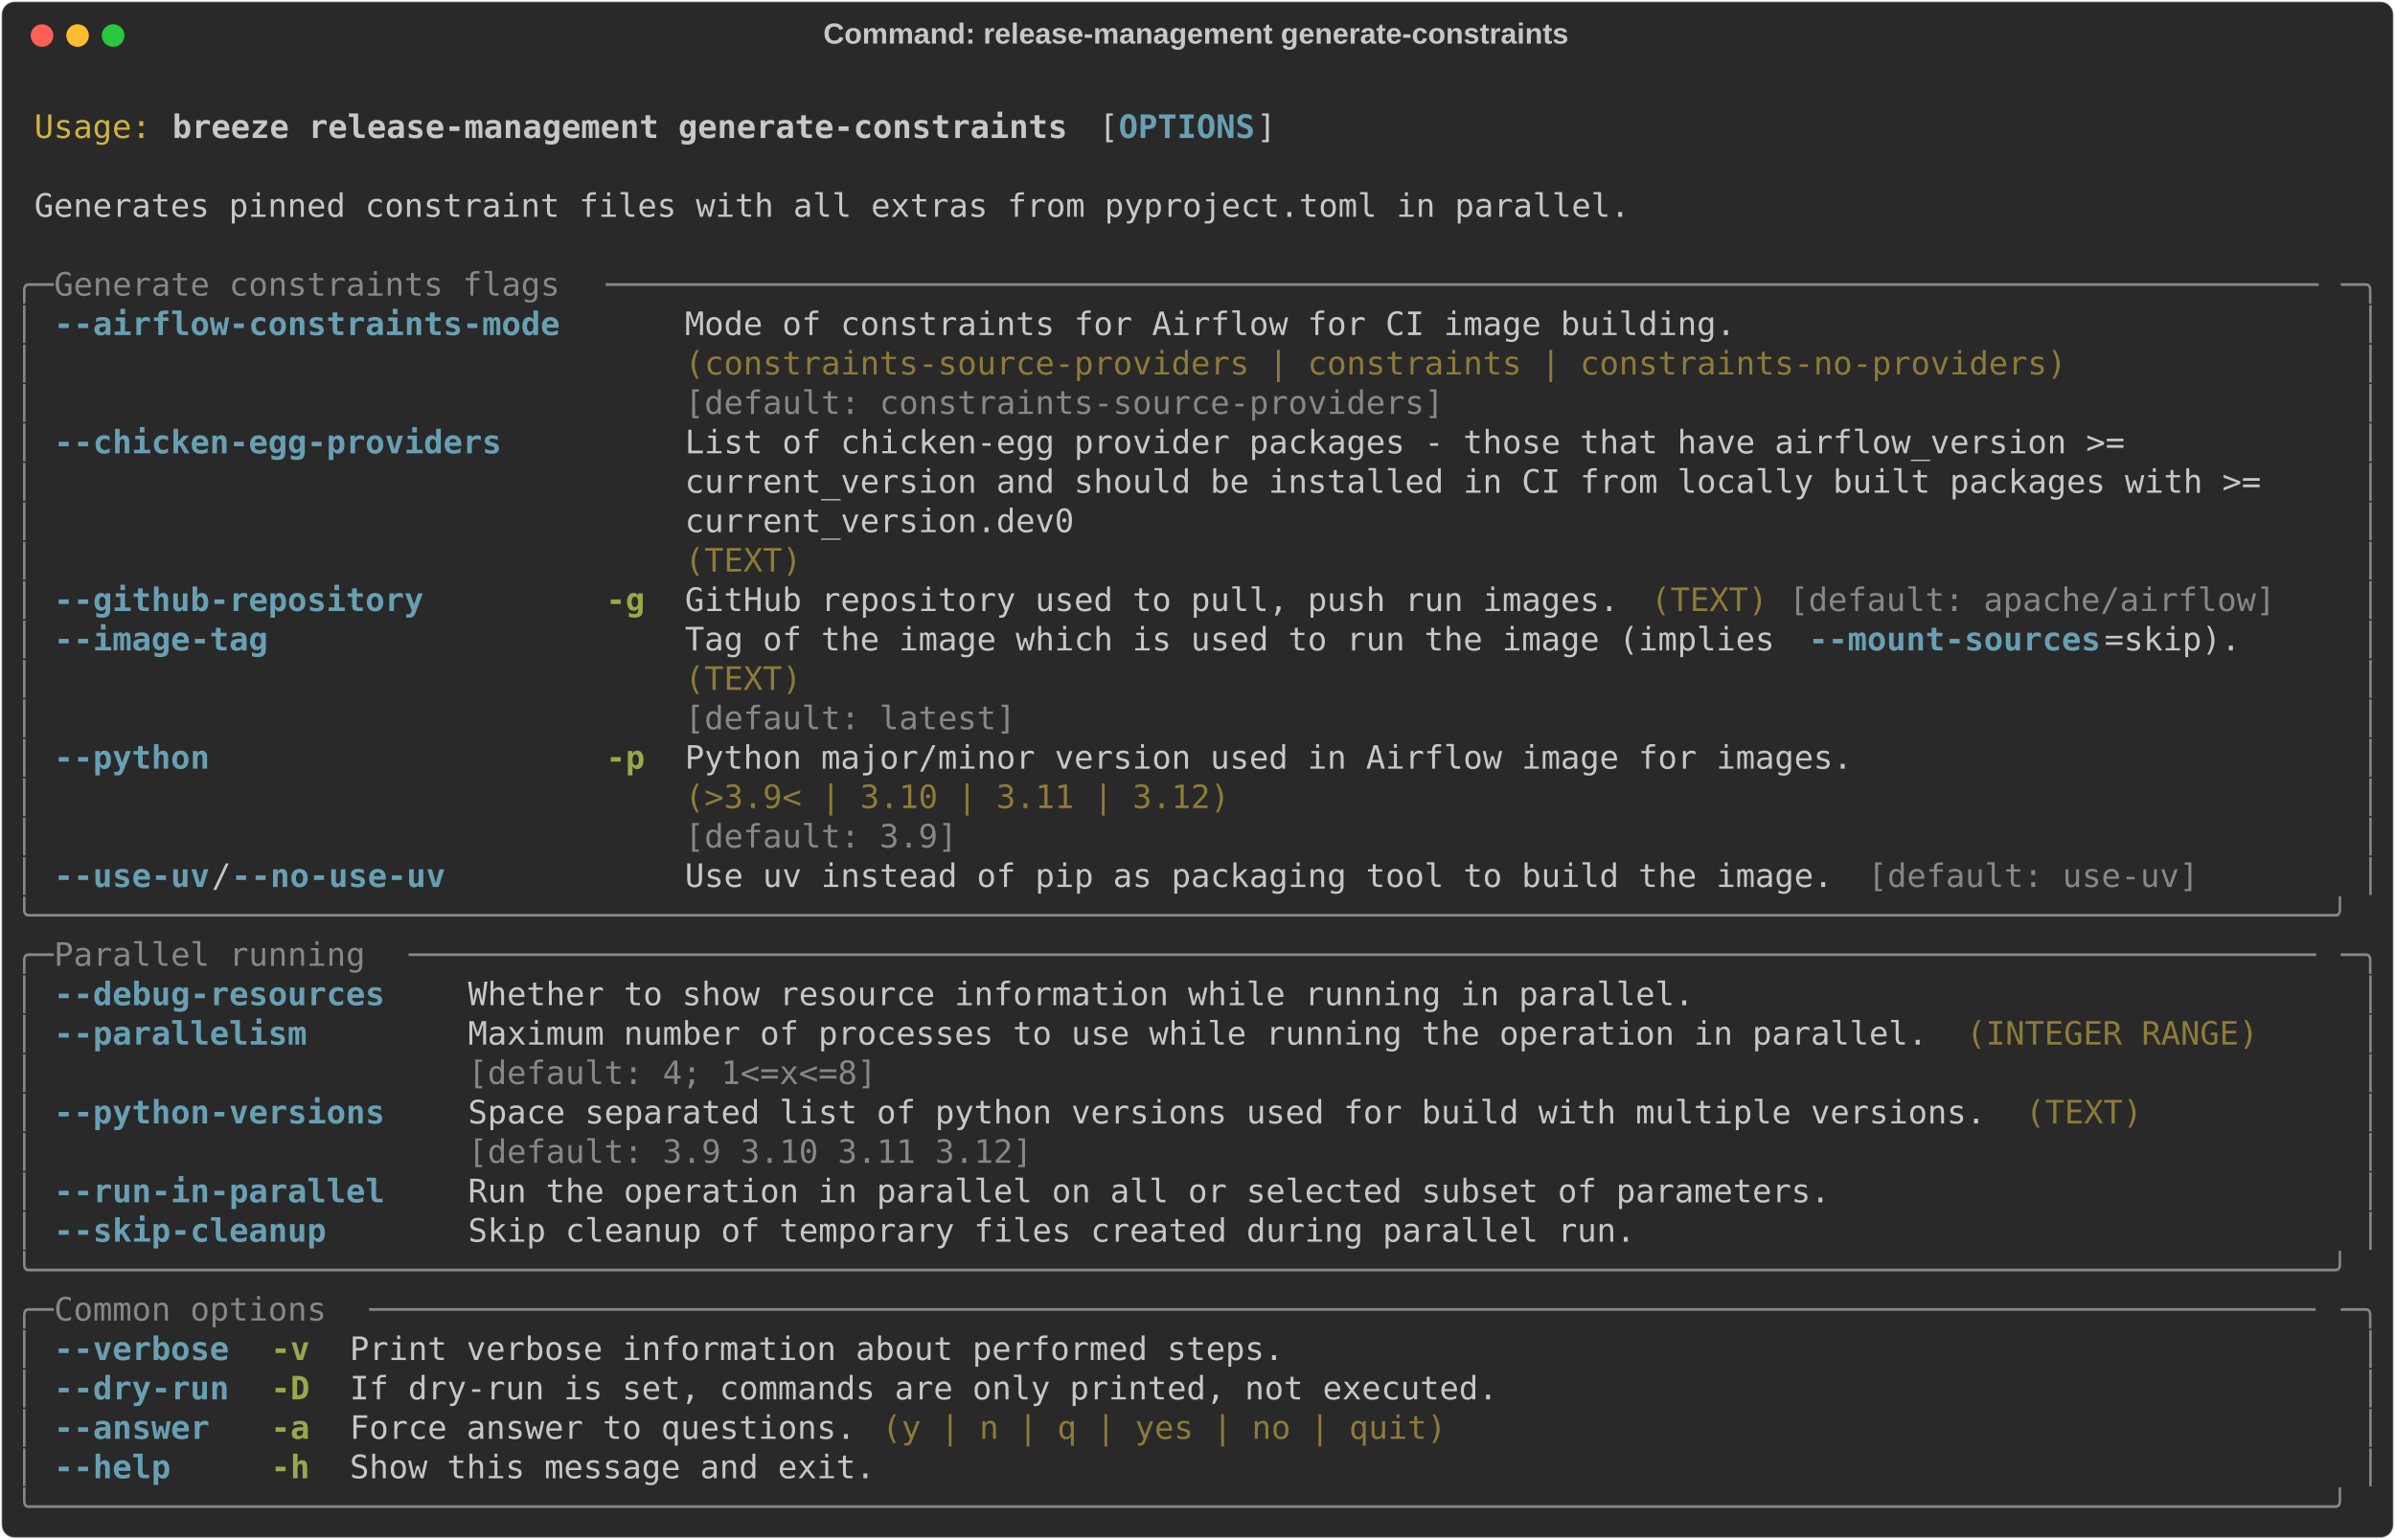
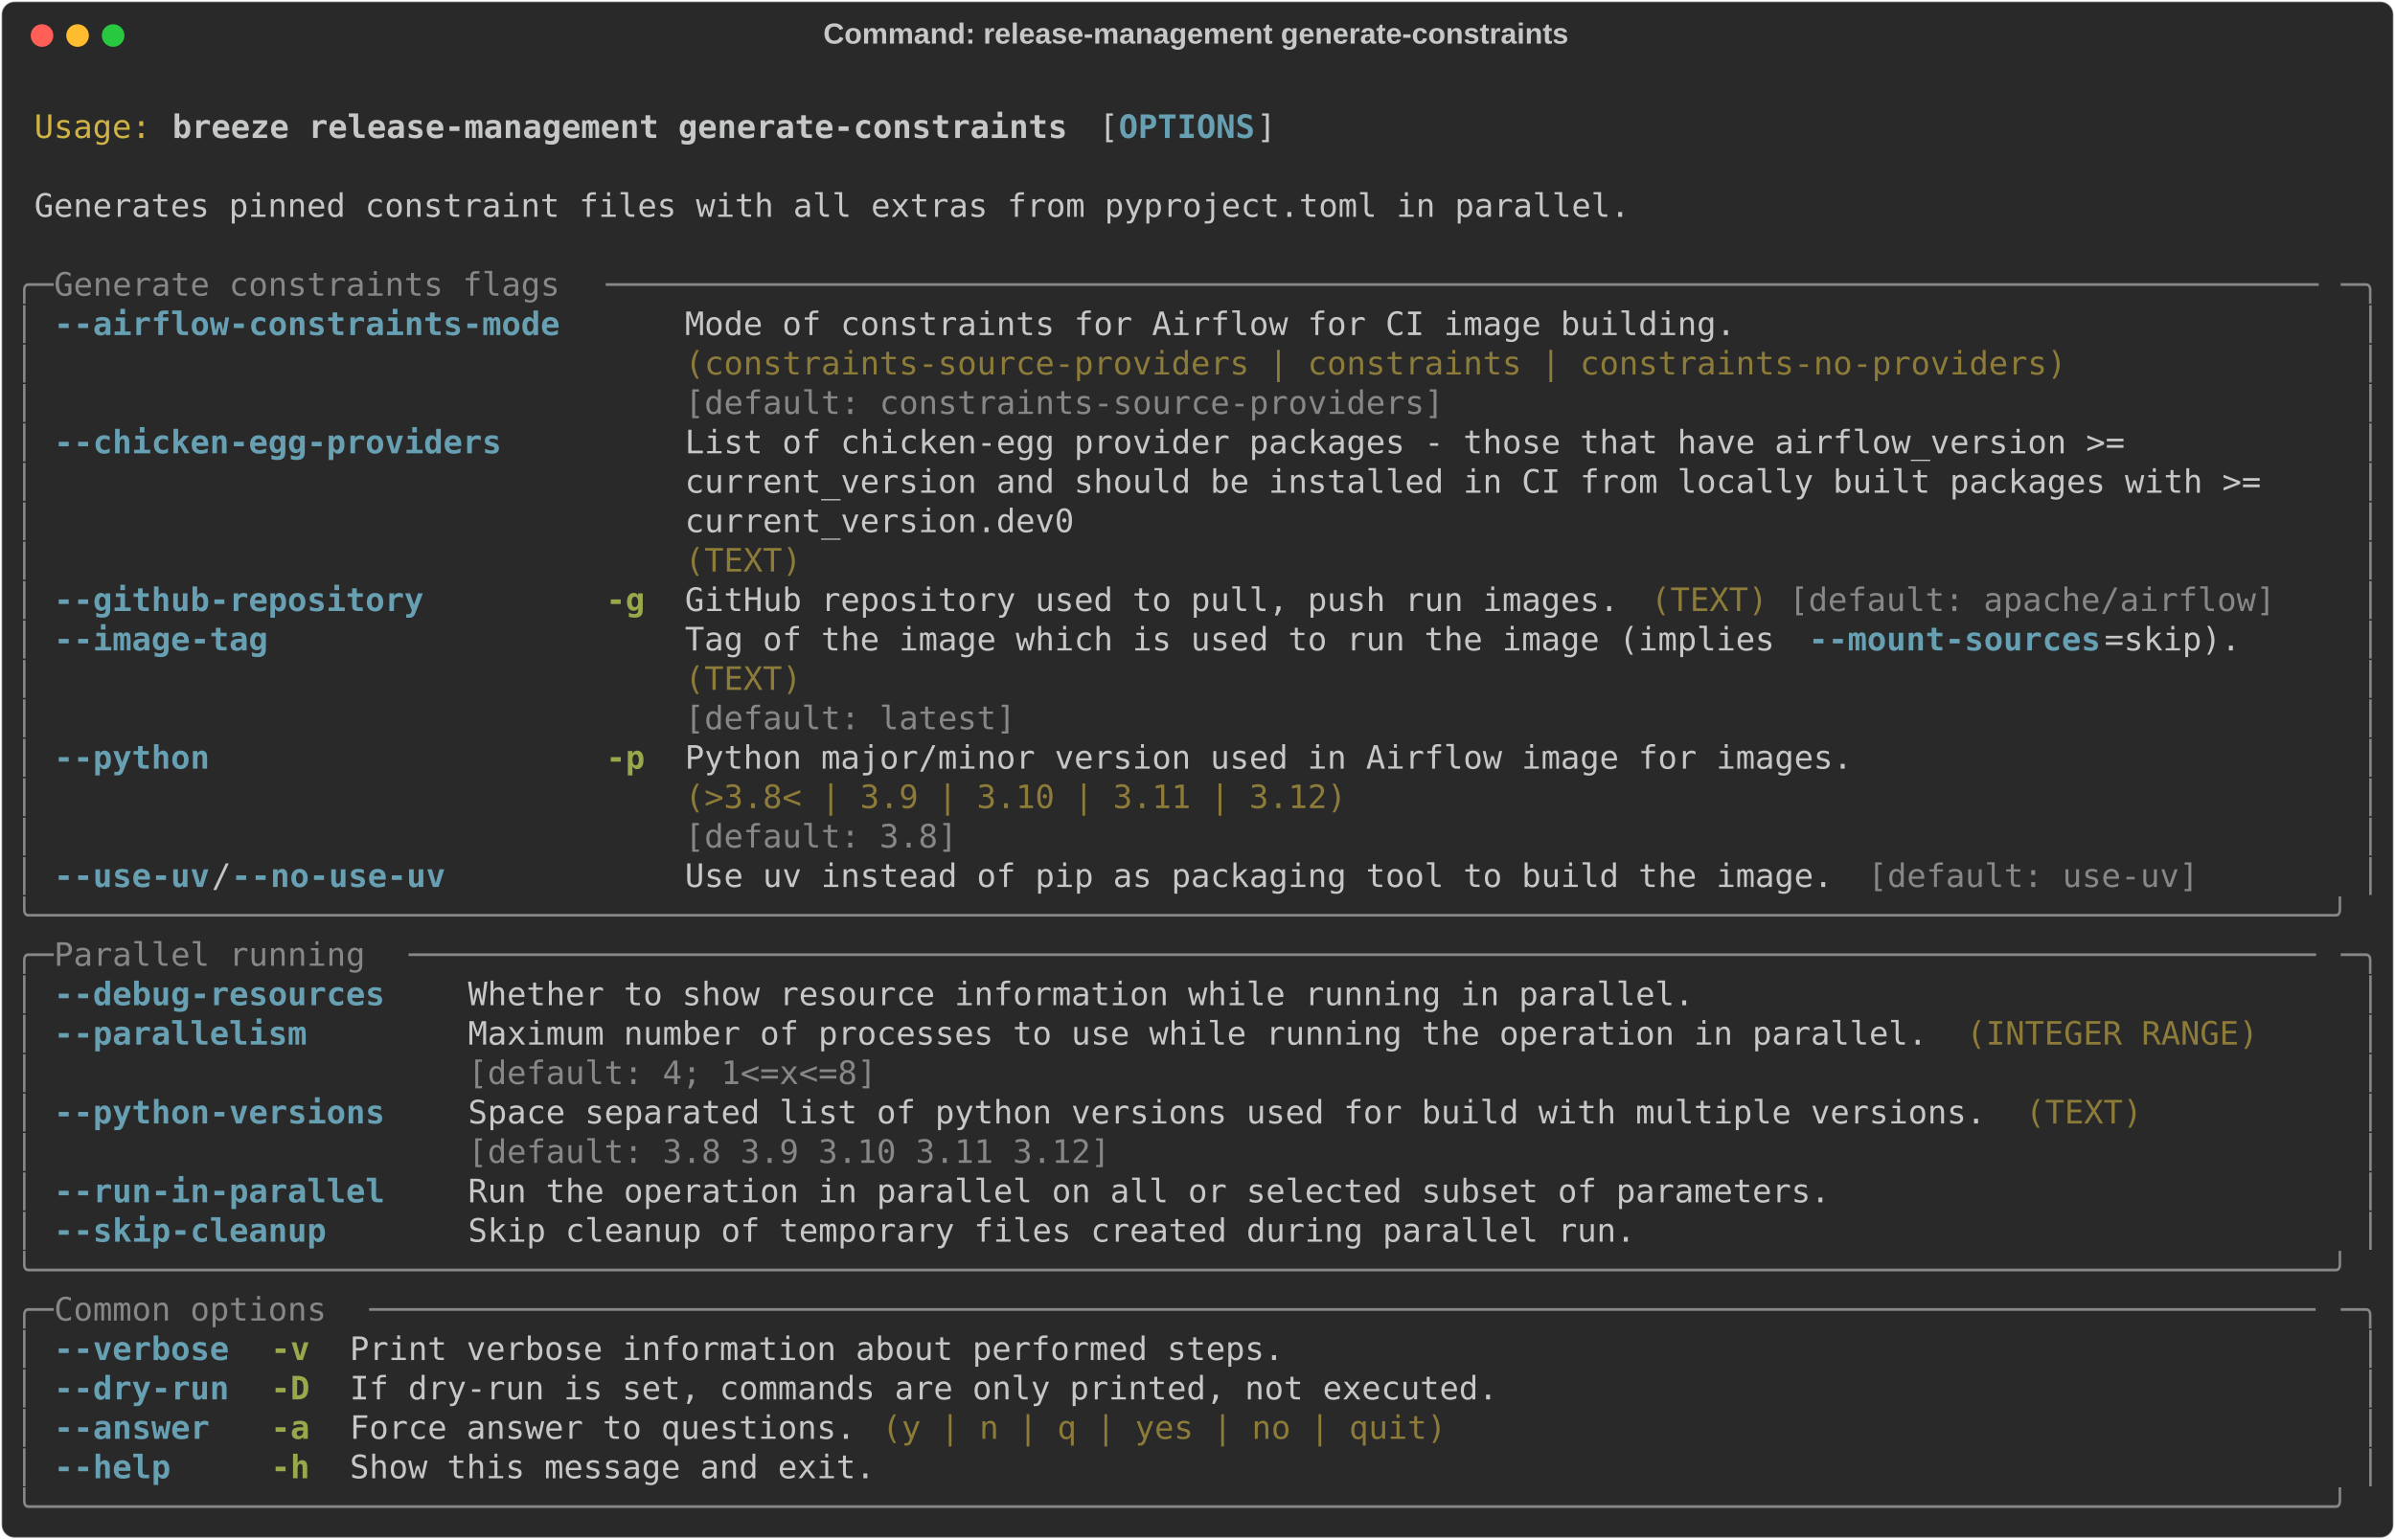
<svg xmlns="http://www.w3.org/2000/svg" class="rich-terminal" viewBox="0 0 1482 952.8">
  <style>

    @font-face {
        font-family: "Fira Code";
        src: local("FiraCode-Regular"),
                url("https://cdnjs.cloudflare.com/ajax/libs/firacode/6.2.0/woff2/FiraCode-Regular.woff2") format("woff2"),
                url("https://cdnjs.cloudflare.com/ajax/libs/firacode/6.2.0/woff/FiraCode-Regular.woff") format("woff");
        font-style: normal;
        font-weight: 400;
    }
    @font-face {
        font-family: "Fira Code";
        src: local("FiraCode-Bold"),
                url("https://cdnjs.cloudflare.com/ajax/libs/firacode/6.2.0/woff2/FiraCode-Bold.woff2") format("woff2"),
                url("https://cdnjs.cloudflare.com/ajax/libs/firacode/6.2.0/woff/FiraCode-Bold.woff") format("woff");
        font-style: bold;
        font-weight: 700;
    }

    .breeze-release-management-generate-constraints-matrix {
        font-family: Fira Code, monospace;
        font-size: 20px;
        line-height: 24.4px;
        font-variant-east-asian: full-width;
    }

    .breeze-release-management-generate-constraints-title {
        font-size: 18px;
        font-weight: bold;
        font-family: arial;
    }

    .breeze-release-management-generate-constraints-r1 { fill: #c5c8c6 }
.breeze-release-management-generate-constraints-r2 { fill: #d0b344 }
.breeze-release-management-generate-constraints-r3 { fill: #c5c8c6;font-weight: bold }
.breeze-release-management-generate-constraints-r4 { fill: #68a0b3;font-weight: bold }
.breeze-release-management-generate-constraints-r5 { fill: #868887 }
.breeze-release-management-generate-constraints-r6 { fill: #8d7b39 }
.breeze-release-management-generate-constraints-r7 { fill: #98a84b;font-weight: bold }
    </style>
  <defs>
    <clipPath id="breeze-release-management-generate-constraints-clip-terminal">
      <rect x="0" y="0" width="1463.0" height="901.8" />
    </clipPath>
    <clipPath id="breeze-release-management-generate-constraints-line-0">
      <rect x="0" y="1.5" width="1464" height="24.65" />
    </clipPath>
    <clipPath id="breeze-release-management-generate-constraints-line-1">
      <rect x="0" y="25.9" width="1464" height="24.65" />
    </clipPath>
    <clipPath id="breeze-release-management-generate-constraints-line-2">
      <rect x="0" y="50.3" width="1464" height="24.65" />
    </clipPath>
    <clipPath id="breeze-release-management-generate-constraints-line-3">
      <rect x="0" y="74.7" width="1464" height="24.65" />
    </clipPath>
    <clipPath id="breeze-release-management-generate-constraints-line-4">
      <rect x="0" y="99.1" width="1464" height="24.65" />
    </clipPath>
    <clipPath id="breeze-release-management-generate-constraints-line-5">
      <rect x="0" y="123.5" width="1464" height="24.65" />
    </clipPath>
    <clipPath id="breeze-release-management-generate-constraints-line-6">
      <rect x="0" y="147.9" width="1464" height="24.65" />
    </clipPath>
    <clipPath id="breeze-release-management-generate-constraints-line-7">
      <rect x="0" y="172.3" width="1464" height="24.65" />
    </clipPath>
    <clipPath id="breeze-release-management-generate-constraints-line-8">
      <rect x="0" y="196.7" width="1464" height="24.65" />
    </clipPath>
    <clipPath id="breeze-release-management-generate-constraints-line-9">
      <rect x="0" y="221.1" width="1464" height="24.65" />
    </clipPath>
    <clipPath id="breeze-release-management-generate-constraints-line-10">
      <rect x="0" y="245.5" width="1464" height="24.65" />
    </clipPath>
    <clipPath id="breeze-release-management-generate-constraints-line-11">
      <rect x="0" y="269.9" width="1464" height="24.65" />
    </clipPath>
    <clipPath id="breeze-release-management-generate-constraints-line-12">
      <rect x="0" y="294.3" width="1464" height="24.65" />
    </clipPath>
    <clipPath id="breeze-release-management-generate-constraints-line-13">
      <rect x="0" y="318.7" width="1464" height="24.65" />
    </clipPath>
    <clipPath id="breeze-release-management-generate-constraints-line-14">
      <rect x="0" y="343.1" width="1464" height="24.65" />
    </clipPath>
    <clipPath id="breeze-release-management-generate-constraints-line-15">
      <rect x="0" y="367.5" width="1464" height="24.65" />
    </clipPath>
    <clipPath id="breeze-release-management-generate-constraints-line-16">
      <rect x="0" y="391.9" width="1464" height="24.65" />
    </clipPath>
    <clipPath id="breeze-release-management-generate-constraints-line-17">
      <rect x="0" y="416.3" width="1464" height="24.65" />
    </clipPath>
    <clipPath id="breeze-release-management-generate-constraints-line-18">
      <rect x="0" y="440.7" width="1464" height="24.65" />
    </clipPath>
    <clipPath id="breeze-release-management-generate-constraints-line-19">
      <rect x="0" y="465.1" width="1464" height="24.65" />
    </clipPath>
    <clipPath id="breeze-release-management-generate-constraints-line-20">
      <rect x="0" y="489.5" width="1464" height="24.65" />
    </clipPath>
    <clipPath id="breeze-release-management-generate-constraints-line-21">
      <rect x="0" y="513.9" width="1464" height="24.65" />
    </clipPath>
    <clipPath id="breeze-release-management-generate-constraints-line-22">
      <rect x="0" y="538.3" width="1464" height="24.65" />
    </clipPath>
    <clipPath id="breeze-release-management-generate-constraints-line-23">
      <rect x="0" y="562.7" width="1464" height="24.65" />
    </clipPath>
    <clipPath id="breeze-release-management-generate-constraints-line-24">
      <rect x="0" y="587.1" width="1464" height="24.65" />
    </clipPath>
    <clipPath id="breeze-release-management-generate-constraints-line-25">
      <rect x="0" y="611.5" width="1464" height="24.65" />
    </clipPath>
    <clipPath id="breeze-release-management-generate-constraints-line-26">
      <rect x="0" y="635.9" width="1464" height="24.65" />
    </clipPath>
    <clipPath id="breeze-release-management-generate-constraints-line-27">
      <rect x="0" y="660.3" width="1464" height="24.65" />
    </clipPath>
    <clipPath id="breeze-release-management-generate-constraints-line-28">
      <rect x="0" y="684.7" width="1464" height="24.65" />
    </clipPath>
    <clipPath id="breeze-release-management-generate-constraints-line-29">
      <rect x="0" y="709.1" width="1464" height="24.65" />
    </clipPath>
    <clipPath id="breeze-release-management-generate-constraints-line-30">
      <rect x="0" y="733.5" width="1464" height="24.65" />
    </clipPath>
    <clipPath id="breeze-release-management-generate-constraints-line-31">
      <rect x="0" y="757.9" width="1464" height="24.65" />
    </clipPath>
    <clipPath id="breeze-release-management-generate-constraints-line-32">
      <rect x="0" y="782.3" width="1464" height="24.65" />
    </clipPath>
    <clipPath id="breeze-release-management-generate-constraints-line-33">
      <rect x="0" y="806.7" width="1464" height="24.65" />
    </clipPath>
    <clipPath id="breeze-release-management-generate-constraints-line-34">
      <rect x="0" y="831.1" width="1464" height="24.65" />
    </clipPath>
    <clipPath id="breeze-release-management-generate-constraints-line-35">
      <rect x="0" y="855.5" width="1464" height="24.65" />
    </clipPath>
  </defs>
  <rect fill="#292929" stroke="rgba(255,255,255,0.35)" stroke-width="1" x="1" y="1" width="1480" height="950.8" rx="8" />
  <text class="breeze-release-management-generate-constraints-title" fill="#c5c8c6" text-anchor="middle" x="740" y="27">Command: release-management generate-constraints</text>
  <g transform="translate(26,22)">
    <circle cx="0" cy="0" r="7" fill="#ff5f57" />
    <circle cx="22" cy="0" r="7" fill="#febc2e" />
    <circle cx="44" cy="0" r="7" fill="#28c840" />
  </g>
  <g transform="translate(9, 41)" clip-path="url(#breeze-release-management-generate-constraints-clip-terminal)">
    <g class="breeze-release-management-generate-constraints-matrix">
      <text class="breeze-release-management-generate-constraints-r1" x="1464" y="20" textLength="12.2" clip-path="url(#breeze-release-management-generate-constraints-line-0)">
</text>
      <text class="breeze-release-management-generate-constraints-r2" x="12.2" y="44.4" textLength="73.2" clip-path="url(#breeze-release-management-generate-constraints-line-1)">Usage:</text>
      <text class="breeze-release-management-generate-constraints-r3" x="97.6" y="44.4" textLength="561.2" clip-path="url(#breeze-release-management-generate-constraints-line-1)">breeze release-management generate-constraints</text>
      <text class="breeze-release-management-generate-constraints-r1" x="671" y="44.4" textLength="12.2" clip-path="url(#breeze-release-management-generate-constraints-line-1)">[</text>
      <text class="breeze-release-management-generate-constraints-r4" x="683.2" y="44.4" textLength="85.4" clip-path="url(#breeze-release-management-generate-constraints-line-1)">OPTIONS</text>
      <text class="breeze-release-management-generate-constraints-r1" x="768.6" y="44.4" textLength="12.2" clip-path="url(#breeze-release-management-generate-constraints-line-1)">]</text>
      <text class="breeze-release-management-generate-constraints-r1" x="1464" y="44.4" textLength="12.2" clip-path="url(#breeze-release-management-generate-constraints-line-1)">
</text>
      <text class="breeze-release-management-generate-constraints-r1" x="1464" y="68.8" textLength="12.2" clip-path="url(#breeze-release-management-generate-constraints-line-2)">
</text>
      <text class="breeze-release-management-generate-constraints-r1" x="12.2" y="93.2" textLength="1000.4" clip-path="url(#breeze-release-management-generate-constraints-line-3)">Generates pinned constraint files with all extras from pyproject.toml in parallel.</text>
      <text class="breeze-release-management-generate-constraints-r1" x="1464" y="93.2" textLength="12.2" clip-path="url(#breeze-release-management-generate-constraints-line-3)">
</text>
      <text class="breeze-release-management-generate-constraints-r1" x="1464" y="117.6" textLength="12.2" clip-path="url(#breeze-release-management-generate-constraints-line-4)">
</text>
      <text class="breeze-release-management-generate-constraints-r5" x="0" y="142" textLength="24.4" clip-path="url(#breeze-release-management-generate-constraints-line-5)">╭─</text>
      <text class="breeze-release-management-generate-constraints-r5" x="24.4" y="142" textLength="341.6" clip-path="url(#breeze-release-management-generate-constraints-line-5)"> Generate constraints flags </text>
      <text class="breeze-release-management-generate-constraints-r5" x="366" y="142" textLength="1073.6" clip-path="url(#breeze-release-management-generate-constraints-line-5)">────────────────────────────────────────────────────────────────────────────────────────</text>
      <text class="breeze-release-management-generate-constraints-r5" x="1439.6" y="142" textLength="24.4" clip-path="url(#breeze-release-management-generate-constraints-line-5)">─╮</text>
      <text class="breeze-release-management-generate-constraints-r1" x="1464" y="142" textLength="12.2" clip-path="url(#breeze-release-management-generate-constraints-line-5)">
</text>
      <text class="breeze-release-management-generate-constraints-r5" x="0" y="166.4" textLength="12.2" clip-path="url(#breeze-release-management-generate-constraints-line-6)">│</text>
      <text class="breeze-release-management-generate-constraints-r4" x="24.4" y="166.4" textLength="317.2" clip-path="url(#breeze-release-management-generate-constraints-line-6)">--airflow-constraints-mode</text>
      <text class="breeze-release-management-generate-constraints-r1" x="414.8" y="166.4" textLength="866.2" clip-path="url(#breeze-release-management-generate-constraints-line-6)">Mode of constraints for Airflow for CI image building.                 </text>
      <text class="breeze-release-management-generate-constraints-r5" x="1451.8" y="166.4" textLength="12.2" clip-path="url(#breeze-release-management-generate-constraints-line-6)">│</text>
      <text class="breeze-release-management-generate-constraints-r1" x="1464" y="166.4" textLength="12.2" clip-path="url(#breeze-release-management-generate-constraints-line-6)">
</text>
      <text class="breeze-release-management-generate-constraints-r5" x="0" y="190.8" textLength="12.2" clip-path="url(#breeze-release-management-generate-constraints-line-7)">│</text>
      <text class="breeze-release-management-generate-constraints-r6" x="414.8" y="190.8" textLength="866.2" clip-path="url(#breeze-release-management-generate-constraints-line-7)">(constraints-source-providers | constraints | constraints-no-providers)</text>
      <text class="breeze-release-management-generate-constraints-r5" x="1451.8" y="190.8" textLength="12.2" clip-path="url(#breeze-release-management-generate-constraints-line-7)">│</text>
      <text class="breeze-release-management-generate-constraints-r1" x="1464" y="190.8" textLength="12.2" clip-path="url(#breeze-release-management-generate-constraints-line-7)">
</text>
      <text class="breeze-release-management-generate-constraints-r5" x="0" y="215.2" textLength="12.2" clip-path="url(#breeze-release-management-generate-constraints-line-8)">│</text>
      <text class="breeze-release-management-generate-constraints-r5" x="414.8" y="215.2" textLength="866.2" clip-path="url(#breeze-release-management-generate-constraints-line-8)">[default: constraints-source-providers]                                </text>
      <text class="breeze-release-management-generate-constraints-r5" x="1451.8" y="215.2" textLength="12.2" clip-path="url(#breeze-release-management-generate-constraints-line-8)">│</text>
      <text class="breeze-release-management-generate-constraints-r1" x="1464" y="215.2" textLength="12.2" clip-path="url(#breeze-release-management-generate-constraints-line-8)">
</text>
      <text class="breeze-release-management-generate-constraints-r5" x="0" y="239.6" textLength="12.2" clip-path="url(#breeze-release-management-generate-constraints-line-9)">│</text>
      <text class="breeze-release-management-generate-constraints-r4" x="24.4" y="239.6" textLength="280.6" clip-path="url(#breeze-release-management-generate-constraints-line-9)">--chicken-egg-providers</text>
      <text class="breeze-release-management-generate-constraints-r1" x="414.8" y="239.6" textLength="1024.8" clip-path="url(#breeze-release-management-generate-constraints-line-9)">List of chicken-egg provider packages - those that have airflow_version &gt;=          </text>
      <text class="breeze-release-management-generate-constraints-r5" x="1451.8" y="239.6" textLength="12.2" clip-path="url(#breeze-release-management-generate-constraints-line-9)">│</text>
      <text class="breeze-release-management-generate-constraints-r1" x="1464" y="239.6" textLength="12.2" clip-path="url(#breeze-release-management-generate-constraints-line-9)">
</text>
      <text class="breeze-release-management-generate-constraints-r5" x="0" y="264" textLength="12.2" clip-path="url(#breeze-release-management-generate-constraints-line-10)">│</text>
      <text class="breeze-release-management-generate-constraints-r1" x="414.8" y="264" textLength="1024.8" clip-path="url(#breeze-release-management-generate-constraints-line-10)">current_version and should be installed in CI from locally built packages with &gt;=   </text>
      <text class="breeze-release-management-generate-constraints-r5" x="1451.8" y="264" textLength="12.2" clip-path="url(#breeze-release-management-generate-constraints-line-10)">│</text>
      <text class="breeze-release-management-generate-constraints-r1" x="1464" y="264" textLength="12.2" clip-path="url(#breeze-release-management-generate-constraints-line-10)">
</text>
      <text class="breeze-release-management-generate-constraints-r5" x="0" y="288.4" textLength="12.2" clip-path="url(#breeze-release-management-generate-constraints-line-11)">│</text>
      <text class="breeze-release-management-generate-constraints-r1" x="414.8" y="288.4" textLength="1024.8" clip-path="url(#breeze-release-management-generate-constraints-line-11)">current_version.dev0                                                                </text>
      <text class="breeze-release-management-generate-constraints-r5" x="1451.8" y="288.4" textLength="12.2" clip-path="url(#breeze-release-management-generate-constraints-line-11)">│</text>
      <text class="breeze-release-management-generate-constraints-r1" x="1464" y="288.4" textLength="12.2" clip-path="url(#breeze-release-management-generate-constraints-line-11)">
</text>
      <text class="breeze-release-management-generate-constraints-r5" x="0" y="312.8" textLength="12.2" clip-path="url(#breeze-release-management-generate-constraints-line-12)">│</text>
      <text class="breeze-release-management-generate-constraints-r6" x="414.8" y="312.8" textLength="1024.8" clip-path="url(#breeze-release-management-generate-constraints-line-12)">(TEXT)                                                                              </text>
      <text class="breeze-release-management-generate-constraints-r5" x="1451.8" y="312.8" textLength="12.2" clip-path="url(#breeze-release-management-generate-constraints-line-12)">│</text>
      <text class="breeze-release-management-generate-constraints-r1" x="1464" y="312.8" textLength="12.2" clip-path="url(#breeze-release-management-generate-constraints-line-12)">
</text>
      <text class="breeze-release-management-generate-constraints-r5" x="0" y="337.2" textLength="12.2" clip-path="url(#breeze-release-management-generate-constraints-line-13)">│</text>
      <text class="breeze-release-management-generate-constraints-r4" x="24.4" y="337.2" textLength="231.8" clip-path="url(#breeze-release-management-generate-constraints-line-13)">--github-repository</text>
      <text class="breeze-release-management-generate-constraints-r7" x="366" y="337.2" textLength="24.4" clip-path="url(#breeze-release-management-generate-constraints-line-13)">-g</text>
      <text class="breeze-release-management-generate-constraints-r1" x="414.8" y="337.2" textLength="585.6" clip-path="url(#breeze-release-management-generate-constraints-line-13)">GitHub repository used to pull, push run images.</text>
      <text class="breeze-release-management-generate-constraints-r6" x="1012.6" y="337.2" textLength="73.2" clip-path="url(#breeze-release-management-generate-constraints-line-13)">(TEXT)</text>
      <text class="breeze-release-management-generate-constraints-r5" x="1098" y="337.2" textLength="305" clip-path="url(#breeze-release-management-generate-constraints-line-13)">[default: apache/airflow]</text>
      <text class="breeze-release-management-generate-constraints-r5" x="1451.8" y="337.2" textLength="12.2" clip-path="url(#breeze-release-management-generate-constraints-line-13)">│</text>
      <text class="breeze-release-management-generate-constraints-r1" x="1464" y="337.2" textLength="12.2" clip-path="url(#breeze-release-management-generate-constraints-line-13)">
</text>
      <text class="breeze-release-management-generate-constraints-r5" x="0" y="361.6" textLength="12.2" clip-path="url(#breeze-release-management-generate-constraints-line-14)">│</text>
      <text class="breeze-release-management-generate-constraints-r4" x="24.4" y="361.6" textLength="134.2" clip-path="url(#breeze-release-management-generate-constraints-line-14)">--image-tag</text>
      <text class="breeze-release-management-generate-constraints-r1" x="414.8" y="361.6" textLength="695.4" clip-path="url(#breeze-release-management-generate-constraints-line-14)">Tag of the image which is used to run the image (implies </text>
      <text class="breeze-release-management-generate-constraints-r4" x="1110.2" y="361.6" textLength="183" clip-path="url(#breeze-release-management-generate-constraints-line-14)">--mount-sources</text>
      <text class="breeze-release-management-generate-constraints-r1" x="1293.2" y="361.6" textLength="85.4" clip-path="url(#breeze-release-management-generate-constraints-line-14)">=skip).</text>
      <text class="breeze-release-management-generate-constraints-r5" x="1451.8" y="361.6" textLength="12.2" clip-path="url(#breeze-release-management-generate-constraints-line-14)">│</text>
      <text class="breeze-release-management-generate-constraints-r1" x="1464" y="361.6" textLength="12.2" clip-path="url(#breeze-release-management-generate-constraints-line-14)">
</text>
      <text class="breeze-release-management-generate-constraints-r5" x="0" y="386" textLength="12.2" clip-path="url(#breeze-release-management-generate-constraints-line-15)">│</text>
      <text class="breeze-release-management-generate-constraints-r6" x="414.8" y="386" textLength="963.8" clip-path="url(#breeze-release-management-generate-constraints-line-15)">(TEXT)                                                                         </text>
      <text class="breeze-release-management-generate-constraints-r5" x="1451.8" y="386" textLength="12.2" clip-path="url(#breeze-release-management-generate-constraints-line-15)">│</text>
      <text class="breeze-release-management-generate-constraints-r1" x="1464" y="386" textLength="12.2" clip-path="url(#breeze-release-management-generate-constraints-line-15)">
</text>
      <text class="breeze-release-management-generate-constraints-r5" x="0" y="410.4" textLength="12.2" clip-path="url(#breeze-release-management-generate-constraints-line-16)">│</text>
      <text class="breeze-release-management-generate-constraints-r5" x="414.8" y="410.4" textLength="963.8" clip-path="url(#breeze-release-management-generate-constraints-line-16)">[default: latest]                                                              </text>
      <text class="breeze-release-management-generate-constraints-r5" x="1451.8" y="410.4" textLength="12.2" clip-path="url(#breeze-release-management-generate-constraints-line-16)">│</text>
      <text class="breeze-release-management-generate-constraints-r1" x="1464" y="410.4" textLength="12.2" clip-path="url(#breeze-release-management-generate-constraints-line-16)">
</text>
      <text class="breeze-release-management-generate-constraints-r5" x="0" y="434.8" textLength="12.2" clip-path="url(#breeze-release-management-generate-constraints-line-17)">│</text>
      <text class="breeze-release-management-generate-constraints-r4" x="24.4" y="434.8" textLength="97.6" clip-path="url(#breeze-release-management-generate-constraints-line-17)">--python</text>
      <text class="breeze-release-management-generate-constraints-r7" x="366" y="434.8" textLength="24.4" clip-path="url(#breeze-release-management-generate-constraints-line-17)">-p</text>
      <text class="breeze-release-management-generate-constraints-r1" x="414.8" y="434.8" textLength="732" clip-path="url(#breeze-release-management-generate-constraints-line-17)">Python major/minor version used in Airflow image for images.</text>
      <text class="breeze-release-management-generate-constraints-r5" x="1451.8" y="434.8" textLength="12.2" clip-path="url(#breeze-release-management-generate-constraints-line-17)">│</text>
      <text class="breeze-release-management-generate-constraints-r1" x="1464" y="434.8" textLength="12.2" clip-path="url(#breeze-release-management-generate-constraints-line-17)">
</text>
      <text class="breeze-release-management-generate-constraints-r5" x="0" y="459.2" textLength="12.2" clip-path="url(#breeze-release-management-generate-constraints-line-18)">│</text>
-       <text class="breeze-release-management-generate-constraints-r6" x="414.8" y="459.2" textLength="732" clip-path="url(#breeze-release-management-generate-constraints-line-18)">(&gt;3.9&lt; | 3.10 | 3.11 | 3.12)                                </text>
+       <text class="breeze-release-management-generate-constraints-r6" x="414.8" y="459.2" textLength="732" clip-path="url(#breeze-release-management-generate-constraints-line-18)">(&gt;3.8&lt; | 3.9 | 3.10 | 3.11 | 3.12)                          </text>
      <text class="breeze-release-management-generate-constraints-r5" x="1451.8" y="459.2" textLength="12.2" clip-path="url(#breeze-release-management-generate-constraints-line-18)">│</text>
      <text class="breeze-release-management-generate-constraints-r1" x="1464" y="459.2" textLength="12.2" clip-path="url(#breeze-release-management-generate-constraints-line-18)">
</text>
      <text class="breeze-release-management-generate-constraints-r5" x="0" y="483.6" textLength="12.2" clip-path="url(#breeze-release-management-generate-constraints-line-19)">│</text>
-       <text class="breeze-release-management-generate-constraints-r5" x="414.8" y="483.6" textLength="732" clip-path="url(#breeze-release-management-generate-constraints-line-19)">[default: 3.9]                                              </text>
+       <text class="breeze-release-management-generate-constraints-r5" x="414.8" y="483.6" textLength="732" clip-path="url(#breeze-release-management-generate-constraints-line-19)">[default: 3.8]                                              </text>
      <text class="breeze-release-management-generate-constraints-r5" x="1451.8" y="483.6" textLength="12.2" clip-path="url(#breeze-release-management-generate-constraints-line-19)">│</text>
      <text class="breeze-release-management-generate-constraints-r1" x="1464" y="483.6" textLength="12.2" clip-path="url(#breeze-release-management-generate-constraints-line-19)">
</text>
      <text class="breeze-release-management-generate-constraints-r5" x="0" y="508" textLength="12.2" clip-path="url(#breeze-release-management-generate-constraints-line-20)">│</text>
      <text class="breeze-release-management-generate-constraints-r4" x="24.4" y="508" textLength="97.6" clip-path="url(#breeze-release-management-generate-constraints-line-20)">--use-uv</text>
      <text class="breeze-release-management-generate-constraints-r1" x="122" y="508" textLength="12.2" clip-path="url(#breeze-release-management-generate-constraints-line-20)">/</text>
      <text class="breeze-release-management-generate-constraints-r4" x="134.2" y="508" textLength="134.2" clip-path="url(#breeze-release-management-generate-constraints-line-20)">--no-use-uv</text>
      <text class="breeze-release-management-generate-constraints-r1" x="414.8" y="508" textLength="719.8" clip-path="url(#breeze-release-management-generate-constraints-line-20)">Use uv instead of pip as packaging tool to build the image.</text>
      <text class="breeze-release-management-generate-constraints-r5" x="1146.8" y="508" textLength="207.4" clip-path="url(#breeze-release-management-generate-constraints-line-20)">[default: use-uv]</text>
      <text class="breeze-release-management-generate-constraints-r5" x="1451.8" y="508" textLength="12.2" clip-path="url(#breeze-release-management-generate-constraints-line-20)">│</text>
      <text class="breeze-release-management-generate-constraints-r1" x="1464" y="508" textLength="12.2" clip-path="url(#breeze-release-management-generate-constraints-line-20)">
</text>
      <text class="breeze-release-management-generate-constraints-r5" x="0" y="532.4" textLength="1464" clip-path="url(#breeze-release-management-generate-constraints-line-21)">╰──────────────────────────────────────────────────────────────────────────────────────────────────────────────────────╯</text>
      <text class="breeze-release-management-generate-constraints-r1" x="1464" y="532.4" textLength="12.2" clip-path="url(#breeze-release-management-generate-constraints-line-21)">
</text>
      <text class="breeze-release-management-generate-constraints-r5" x="0" y="556.8" textLength="24.4" clip-path="url(#breeze-release-management-generate-constraints-line-22)">╭─</text>
      <text class="breeze-release-management-generate-constraints-r5" x="24.4" y="556.8" textLength="219.6" clip-path="url(#breeze-release-management-generate-constraints-line-22)"> Parallel running </text>
      <text class="breeze-release-management-generate-constraints-r5" x="244" y="556.8" textLength="1195.6" clip-path="url(#breeze-release-management-generate-constraints-line-22)">──────────────────────────────────────────────────────────────────────────────────────────────────</text>
      <text class="breeze-release-management-generate-constraints-r5" x="1439.6" y="556.8" textLength="24.4" clip-path="url(#breeze-release-management-generate-constraints-line-22)">─╮</text>
      <text class="breeze-release-management-generate-constraints-r1" x="1464" y="556.8" textLength="12.2" clip-path="url(#breeze-release-management-generate-constraints-line-22)">
</text>
      <text class="breeze-release-management-generate-constraints-r5" x="0" y="581.2" textLength="12.2" clip-path="url(#breeze-release-management-generate-constraints-line-23)">│</text>
      <text class="breeze-release-management-generate-constraints-r4" x="24.4" y="581.2" textLength="207.4" clip-path="url(#breeze-release-management-generate-constraints-line-23)">--debug-resources</text>
      <text class="breeze-release-management-generate-constraints-r1" x="280.6" y="581.2" textLength="768.6" clip-path="url(#breeze-release-management-generate-constraints-line-23)">Whether to show resource information while running in parallel.</text>
      <text class="breeze-release-management-generate-constraints-r5" x="1451.8" y="581.2" textLength="12.2" clip-path="url(#breeze-release-management-generate-constraints-line-23)">│</text>
      <text class="breeze-release-management-generate-constraints-r1" x="1464" y="581.2" textLength="12.2" clip-path="url(#breeze-release-management-generate-constraints-line-23)">
</text>
      <text class="breeze-release-management-generate-constraints-r5" x="0" y="605.6" textLength="12.2" clip-path="url(#breeze-release-management-generate-constraints-line-24)">│</text>
      <text class="breeze-release-management-generate-constraints-r4" x="24.4" y="605.6" textLength="158.6" clip-path="url(#breeze-release-management-generate-constraints-line-24)">--parallelism</text>
      <text class="breeze-release-management-generate-constraints-r1" x="280.6" y="605.6" textLength="915" clip-path="url(#breeze-release-management-generate-constraints-line-24)">Maximum number of processes to use while running the operation in parallel.</text>
      <text class="breeze-release-management-generate-constraints-r6" x="1207.8" y="605.6" textLength="183" clip-path="url(#breeze-release-management-generate-constraints-line-24)">(INTEGER RANGE)</text>
      <text class="breeze-release-management-generate-constraints-r5" x="1451.8" y="605.6" textLength="12.2" clip-path="url(#breeze-release-management-generate-constraints-line-24)">│</text>
      <text class="breeze-release-management-generate-constraints-r1" x="1464" y="605.6" textLength="12.2" clip-path="url(#breeze-release-management-generate-constraints-line-24)">
</text>
      <text class="breeze-release-management-generate-constraints-r5" x="0" y="630" textLength="12.2" clip-path="url(#breeze-release-management-generate-constraints-line-25)">│</text>
      <text class="breeze-release-management-generate-constraints-r5" x="280.6" y="630" textLength="915" clip-path="url(#breeze-release-management-generate-constraints-line-25)">[default: 4; 1&lt;=x&lt;=8]                                                      </text>
      <text class="breeze-release-management-generate-constraints-r5" x="1451.8" y="630" textLength="12.2" clip-path="url(#breeze-release-management-generate-constraints-line-25)">│</text>
      <text class="breeze-release-management-generate-constraints-r1" x="1464" y="630" textLength="12.2" clip-path="url(#breeze-release-management-generate-constraints-line-25)">
</text>
      <text class="breeze-release-management-generate-constraints-r5" x="0" y="654.4" textLength="12.2" clip-path="url(#breeze-release-management-generate-constraints-line-26)">│</text>
      <text class="breeze-release-management-generate-constraints-r4" x="24.4" y="654.4" textLength="207.4" clip-path="url(#breeze-release-management-generate-constraints-line-26)">--python-versions</text>
      <text class="breeze-release-management-generate-constraints-r1" x="280.6" y="654.4" textLength="951.6" clip-path="url(#breeze-release-management-generate-constraints-line-26)">Space separated list of python versions used for build with multiple versions.</text>
      <text class="breeze-release-management-generate-constraints-r6" x="1244.4" y="654.4" textLength="73.2" clip-path="url(#breeze-release-management-generate-constraints-line-26)">(TEXT)</text>
      <text class="breeze-release-management-generate-constraints-r5" x="1451.8" y="654.4" textLength="12.2" clip-path="url(#breeze-release-management-generate-constraints-line-26)">│</text>
      <text class="breeze-release-management-generate-constraints-r1" x="1464" y="654.4" textLength="12.2" clip-path="url(#breeze-release-management-generate-constraints-line-26)">
</text>
      <text class="breeze-release-management-generate-constraints-r5" x="0" y="678.8" textLength="12.2" clip-path="url(#breeze-release-management-generate-constraints-line-27)">│</text>
-       <text class="breeze-release-management-generate-constraints-r5" x="280.6" y="678.8" textLength="951.6" clip-path="url(#breeze-release-management-generate-constraints-line-27)">[default: 3.9 3.10 3.11 3.12]                                                 </text>
+       <text class="breeze-release-management-generate-constraints-r5" x="280.6" y="678.8" textLength="951.6" clip-path="url(#breeze-release-management-generate-constraints-line-27)">[default: 3.8 3.9 3.10 3.11 3.12]                                             </text>
      <text class="breeze-release-management-generate-constraints-r5" x="1451.8" y="678.8" textLength="12.2" clip-path="url(#breeze-release-management-generate-constraints-line-27)">│</text>
      <text class="breeze-release-management-generate-constraints-r1" x="1464" y="678.8" textLength="12.2" clip-path="url(#breeze-release-management-generate-constraints-line-27)">
</text>
      <text class="breeze-release-management-generate-constraints-r5" x="0" y="703.2" textLength="12.2" clip-path="url(#breeze-release-management-generate-constraints-line-28)">│</text>
      <text class="breeze-release-management-generate-constraints-r4" x="24.4" y="703.2" textLength="207.4" clip-path="url(#breeze-release-management-generate-constraints-line-28)">--run-in-parallel</text>
      <text class="breeze-release-management-generate-constraints-r1" x="280.6" y="703.2" textLength="854" clip-path="url(#breeze-release-management-generate-constraints-line-28)">Run the operation in parallel on all or selected subset of parameters.</text>
      <text class="breeze-release-management-generate-constraints-r5" x="1451.8" y="703.2" textLength="12.2" clip-path="url(#breeze-release-management-generate-constraints-line-28)">│</text>
      <text class="breeze-release-management-generate-constraints-r1" x="1464" y="703.2" textLength="12.2" clip-path="url(#breeze-release-management-generate-constraints-line-28)">
</text>
      <text class="breeze-release-management-generate-constraints-r5" x="0" y="727.6" textLength="12.2" clip-path="url(#breeze-release-management-generate-constraints-line-29)">│</text>
      <text class="breeze-release-management-generate-constraints-r4" x="24.4" y="727.6" textLength="170.8" clip-path="url(#breeze-release-management-generate-constraints-line-29)">--skip-cleanup</text>
      <text class="breeze-release-management-generate-constraints-r1" x="280.6" y="727.6" textLength="732" clip-path="url(#breeze-release-management-generate-constraints-line-29)">Skip cleanup of temporary files created during parallel run.</text>
      <text class="breeze-release-management-generate-constraints-r5" x="1451.8" y="727.6" textLength="12.2" clip-path="url(#breeze-release-management-generate-constraints-line-29)">│</text>
      <text class="breeze-release-management-generate-constraints-r1" x="1464" y="727.6" textLength="12.2" clip-path="url(#breeze-release-management-generate-constraints-line-29)">
</text>
      <text class="breeze-release-management-generate-constraints-r5" x="0" y="752" textLength="1464" clip-path="url(#breeze-release-management-generate-constraints-line-30)">╰──────────────────────────────────────────────────────────────────────────────────────────────────────────────────────╯</text>
      <text class="breeze-release-management-generate-constraints-r1" x="1464" y="752" textLength="12.2" clip-path="url(#breeze-release-management-generate-constraints-line-30)">
</text>
      <text class="breeze-release-management-generate-constraints-r5" x="0" y="776.4" textLength="24.4" clip-path="url(#breeze-release-management-generate-constraints-line-31)">╭─</text>
      <text class="breeze-release-management-generate-constraints-r5" x="24.4" y="776.4" textLength="195.2" clip-path="url(#breeze-release-management-generate-constraints-line-31)"> Common options </text>
      <text class="breeze-release-management-generate-constraints-r5" x="219.6" y="776.4" textLength="1220" clip-path="url(#breeze-release-management-generate-constraints-line-31)">────────────────────────────────────────────────────────────────────────────────────────────────────</text>
      <text class="breeze-release-management-generate-constraints-r5" x="1439.6" y="776.4" textLength="24.4" clip-path="url(#breeze-release-management-generate-constraints-line-31)">─╮</text>
      <text class="breeze-release-management-generate-constraints-r1" x="1464" y="776.4" textLength="12.2" clip-path="url(#breeze-release-management-generate-constraints-line-31)">
</text>
      <text class="breeze-release-management-generate-constraints-r5" x="0" y="800.8" textLength="12.2" clip-path="url(#breeze-release-management-generate-constraints-line-32)">│</text>
      <text class="breeze-release-management-generate-constraints-r4" x="24.4" y="800.8" textLength="109.8" clip-path="url(#breeze-release-management-generate-constraints-line-32)">--verbose</text>
      <text class="breeze-release-management-generate-constraints-r7" x="158.6" y="800.8" textLength="24.4" clip-path="url(#breeze-release-management-generate-constraints-line-32)">-v</text>
      <text class="breeze-release-management-generate-constraints-r1" x="207.4" y="800.8" textLength="585.6" clip-path="url(#breeze-release-management-generate-constraints-line-32)">Print verbose information about performed steps.</text>
      <text class="breeze-release-management-generate-constraints-r5" x="1451.8" y="800.8" textLength="12.2" clip-path="url(#breeze-release-management-generate-constraints-line-32)">│</text>
      <text class="breeze-release-management-generate-constraints-r1" x="1464" y="800.8" textLength="12.2" clip-path="url(#breeze-release-management-generate-constraints-line-32)">
</text>
      <text class="breeze-release-management-generate-constraints-r5" x="0" y="825.2" textLength="12.2" clip-path="url(#breeze-release-management-generate-constraints-line-33)">│</text>
      <text class="breeze-release-management-generate-constraints-r4" x="24.4" y="825.2" textLength="109.8" clip-path="url(#breeze-release-management-generate-constraints-line-33)">--dry-run</text>
      <text class="breeze-release-management-generate-constraints-r7" x="158.6" y="825.2" textLength="24.4" clip-path="url(#breeze-release-management-generate-constraints-line-33)">-D</text>
      <text class="breeze-release-management-generate-constraints-r1" x="207.4" y="825.2" textLength="719.8" clip-path="url(#breeze-release-management-generate-constraints-line-33)">If dry-run is set, commands are only printed, not executed.</text>
      <text class="breeze-release-management-generate-constraints-r5" x="1451.8" y="825.2" textLength="12.2" clip-path="url(#breeze-release-management-generate-constraints-line-33)">│</text>
      <text class="breeze-release-management-generate-constraints-r1" x="1464" y="825.2" textLength="12.2" clip-path="url(#breeze-release-management-generate-constraints-line-33)">
</text>
      <text class="breeze-release-management-generate-constraints-r5" x="0" y="849.6" textLength="12.2" clip-path="url(#breeze-release-management-generate-constraints-line-34)">│</text>
      <text class="breeze-release-management-generate-constraints-r4" x="24.4" y="849.6" textLength="97.6" clip-path="url(#breeze-release-management-generate-constraints-line-34)">--answer</text>
      <text class="breeze-release-management-generate-constraints-r7" x="158.6" y="849.6" textLength="24.4" clip-path="url(#breeze-release-management-generate-constraints-line-34)">-a</text>
      <text class="breeze-release-management-generate-constraints-r1" x="207.4" y="849.6" textLength="317.2" clip-path="url(#breeze-release-management-generate-constraints-line-34)">Force answer to questions.</text>
      <text class="breeze-release-management-generate-constraints-r6" x="536.8" y="849.6" textLength="353.8" clip-path="url(#breeze-release-management-generate-constraints-line-34)">(y | n | q | yes | no | quit)</text>
      <text class="breeze-release-management-generate-constraints-r5" x="1451.8" y="849.6" textLength="12.2" clip-path="url(#breeze-release-management-generate-constraints-line-34)">│</text>
      <text class="breeze-release-management-generate-constraints-r1" x="1464" y="849.6" textLength="12.2" clip-path="url(#breeze-release-management-generate-constraints-line-34)">
</text>
      <text class="breeze-release-management-generate-constraints-r5" x="0" y="874" textLength="12.2" clip-path="url(#breeze-release-management-generate-constraints-line-35)">│</text>
      <text class="breeze-release-management-generate-constraints-r4" x="24.4" y="874" textLength="73.2" clip-path="url(#breeze-release-management-generate-constraints-line-35)">--help</text>
      <text class="breeze-release-management-generate-constraints-r7" x="158.6" y="874" textLength="24.4" clip-path="url(#breeze-release-management-generate-constraints-line-35)">-h</text>
      <text class="breeze-release-management-generate-constraints-r1" x="207.4" y="874" textLength="329.4" clip-path="url(#breeze-release-management-generate-constraints-line-35)">Show this message and exit.</text>
      <text class="breeze-release-management-generate-constraints-r5" x="1451.8" y="874" textLength="12.2" clip-path="url(#breeze-release-management-generate-constraints-line-35)">│</text>
      <text class="breeze-release-management-generate-constraints-r1" x="1464" y="874" textLength="12.2" clip-path="url(#breeze-release-management-generate-constraints-line-35)">
</text>
      <text class="breeze-release-management-generate-constraints-r5" x="0" y="898.4" textLength="1464" clip-path="url(#breeze-release-management-generate-constraints-line-36)">╰──────────────────────────────────────────────────────────────────────────────────────────────────────────────────────╯</text>
      <text class="breeze-release-management-generate-constraints-r1" x="1464" y="898.4" textLength="12.2" clip-path="url(#breeze-release-management-generate-constraints-line-36)">
</text>
    </g>
  </g>
</svg>
